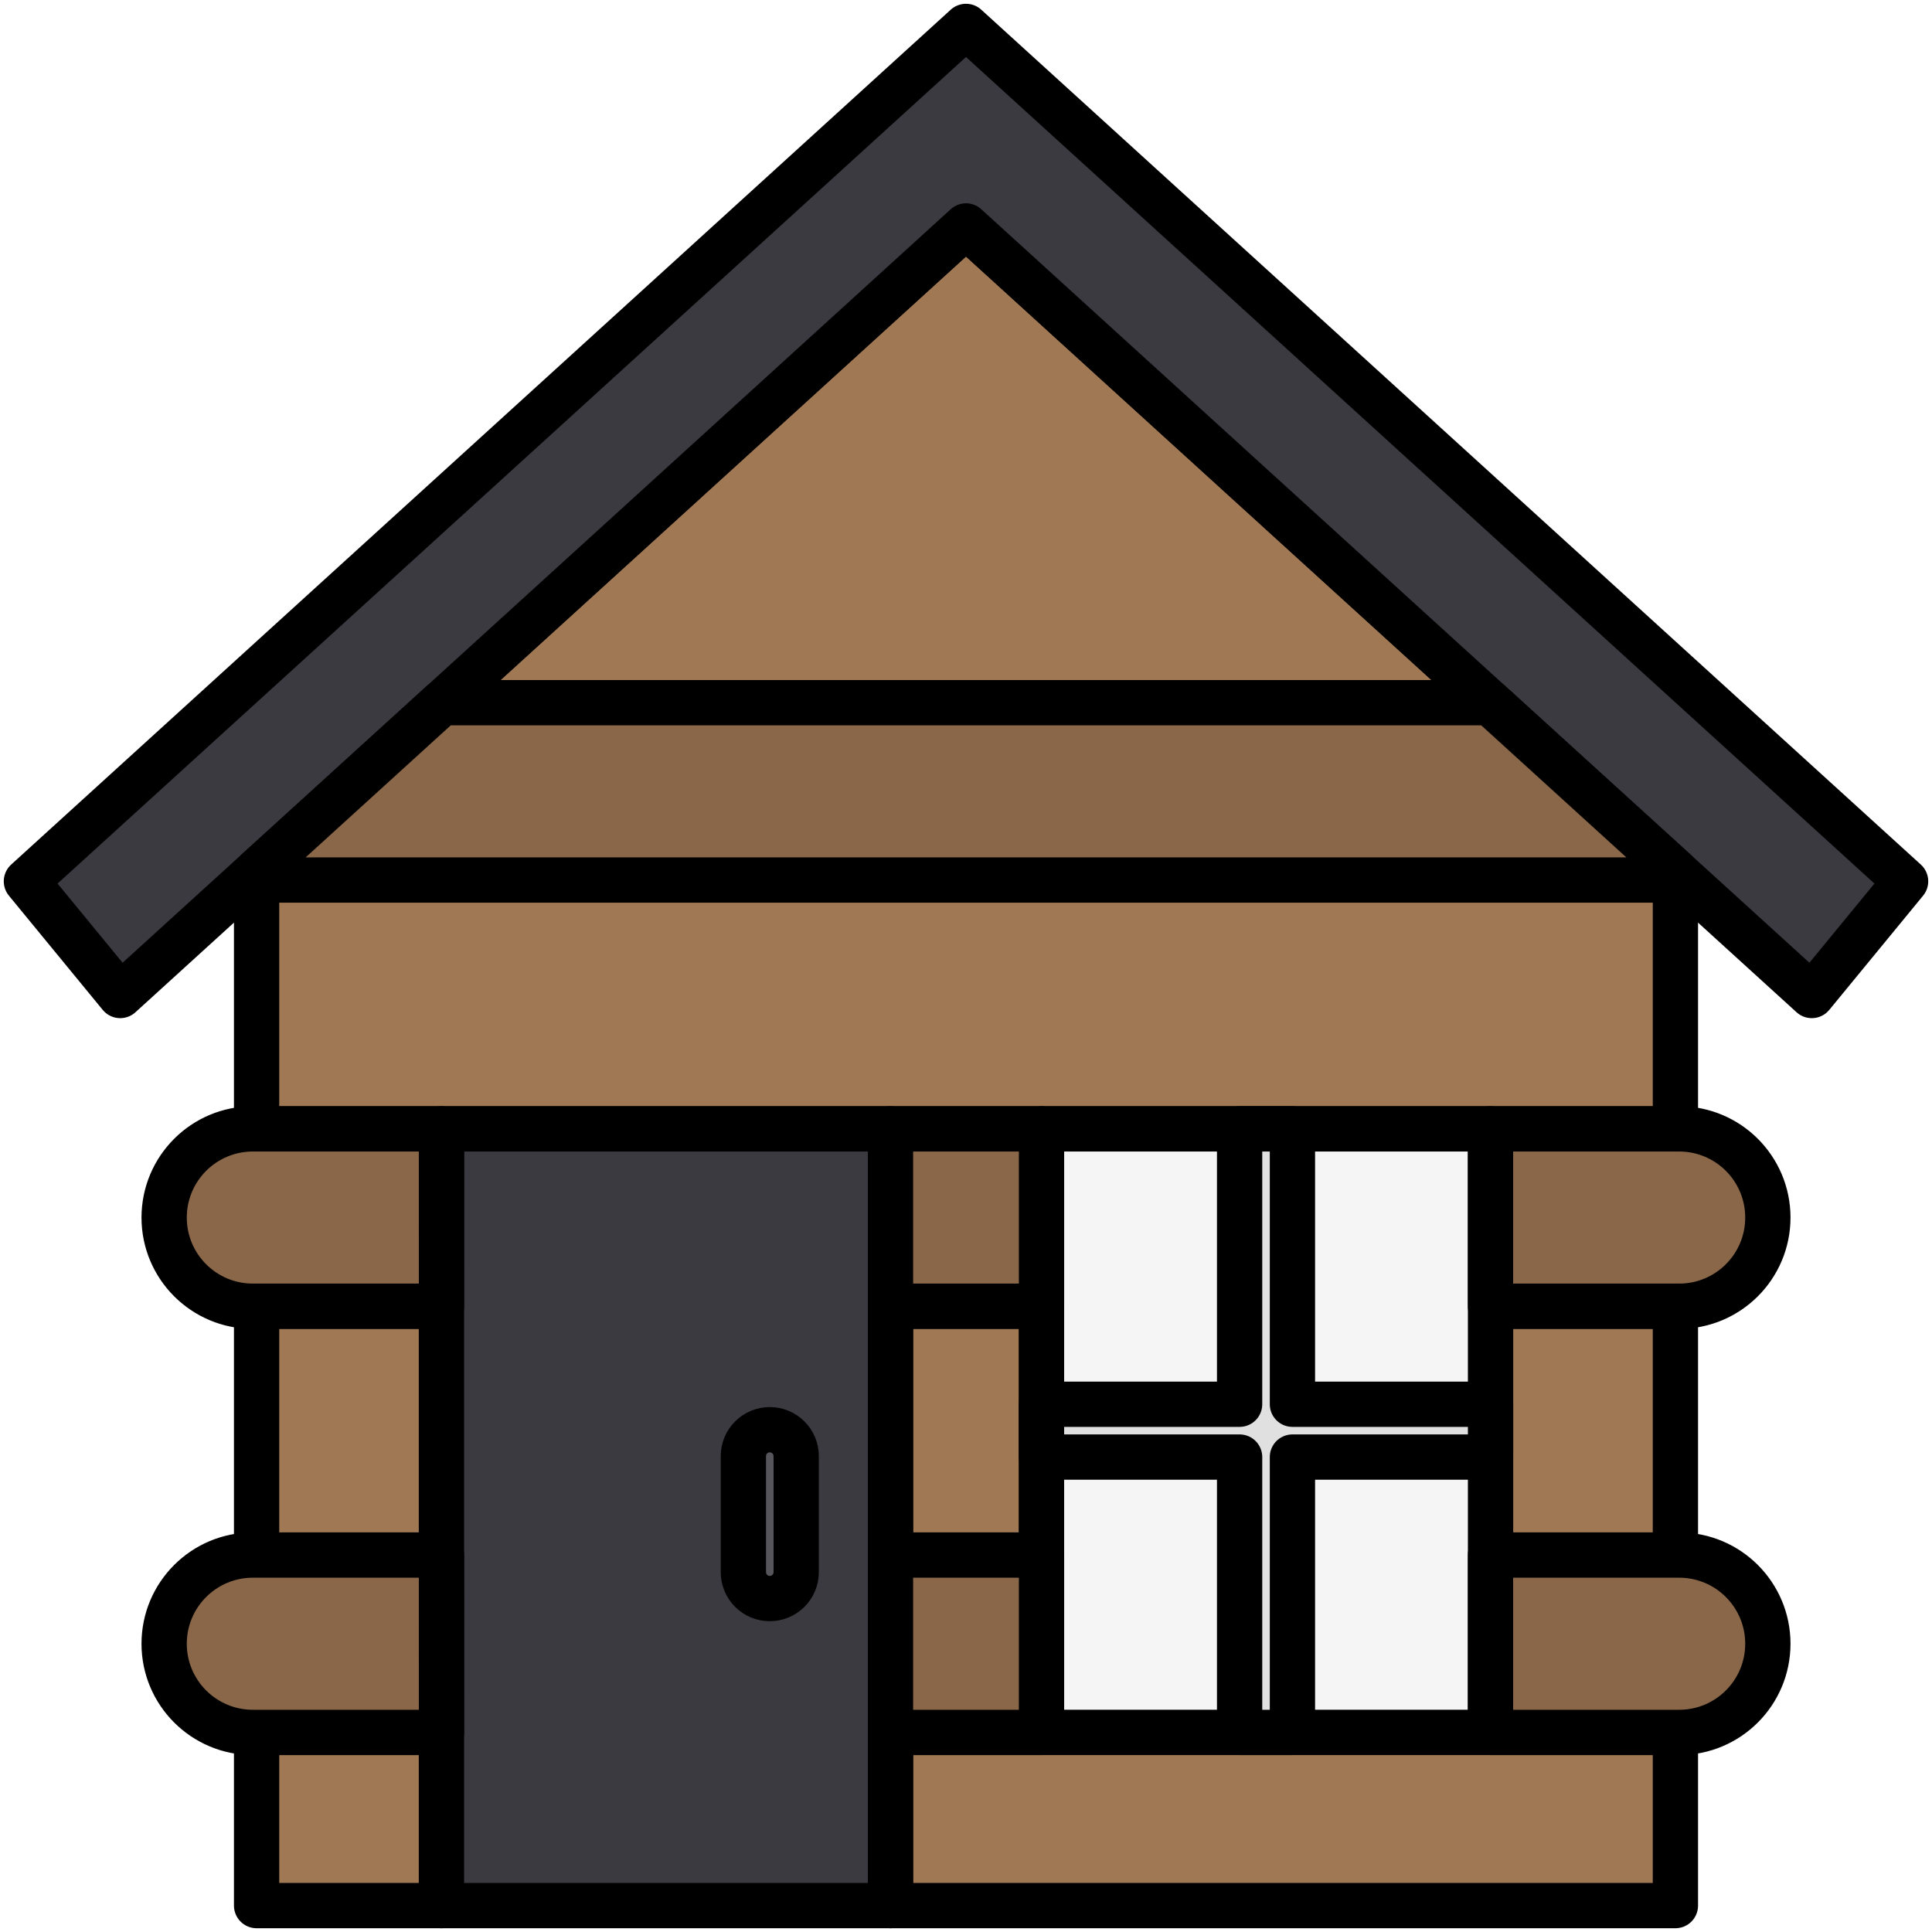
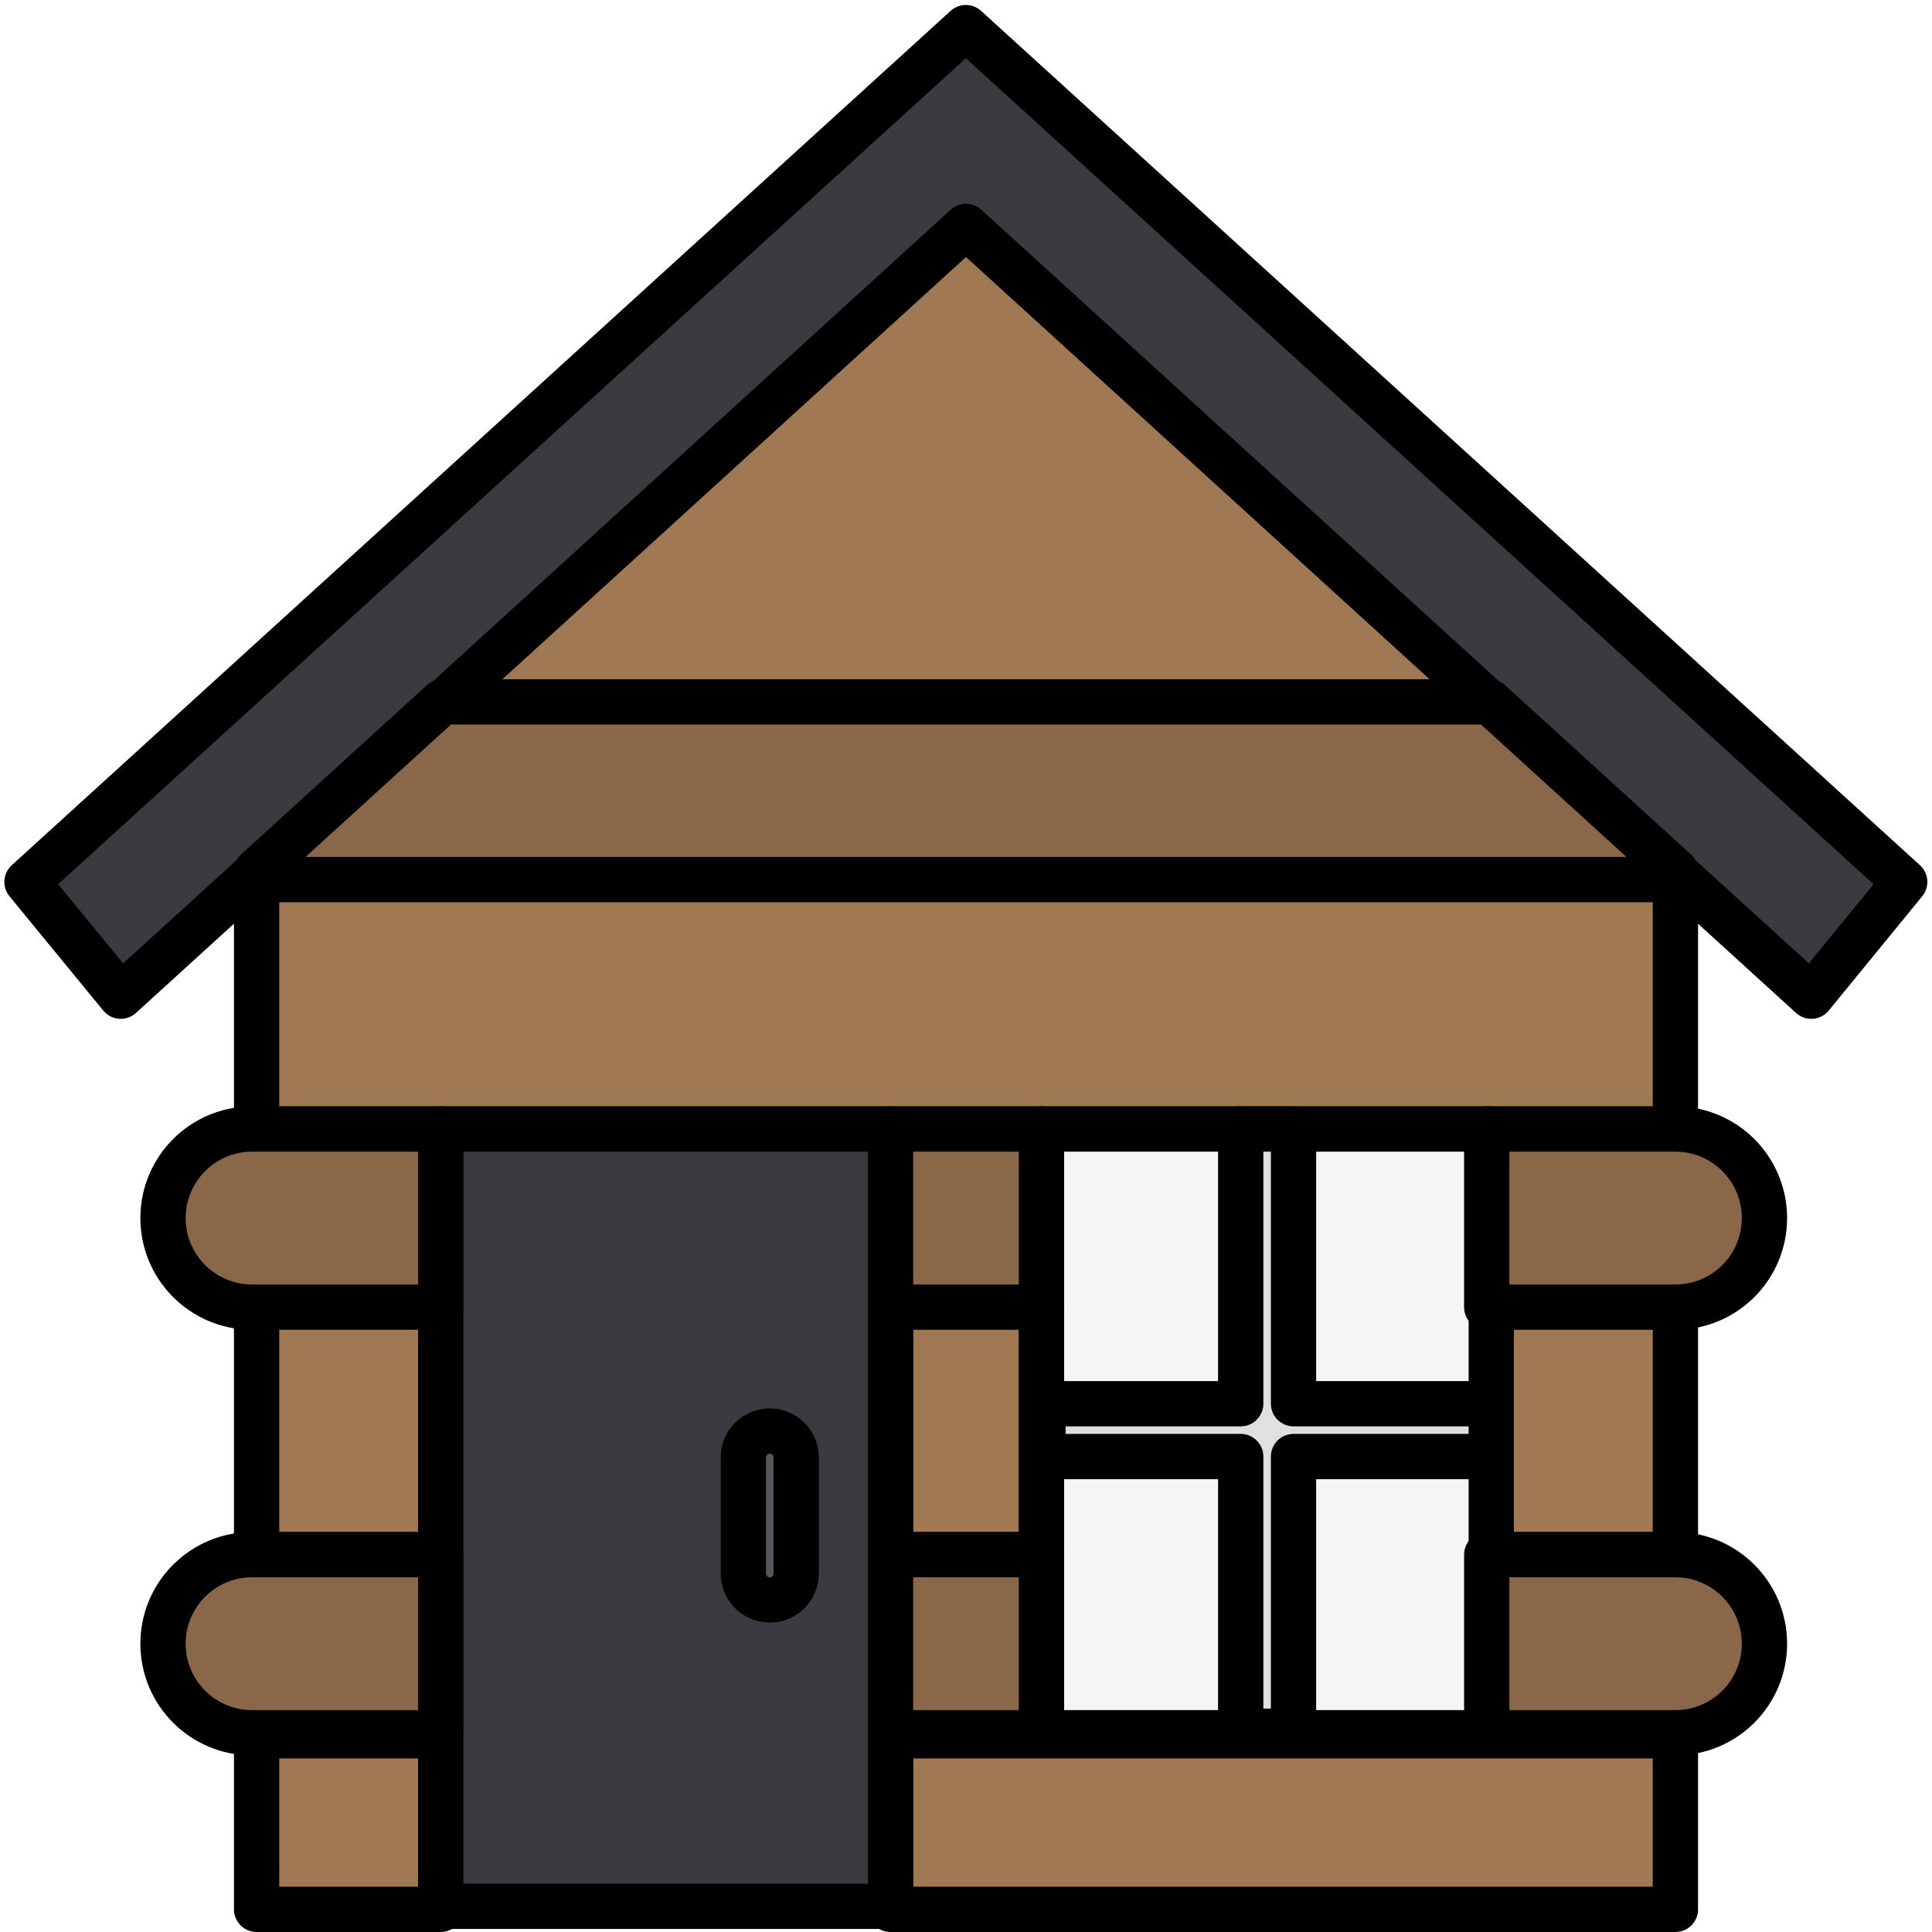
- <svg xmlns="http://www.w3.org/2000/svg" height="512" viewBox="0 0 128 128" width="512" version="1.1" id="svg48">
-   <defs id="defs52" />
-   <g fill="#a07854" id="g16" style="stroke:#000000;stroke-opacity:1;stroke-linejoin:round;stroke-linecap:round;stroke-width:3;stroke-miterlimit:4;stroke-dasharray:none">
-     <path d="M 111,74.791 V 57.733 L 64,14.969 17,57.733 v 17.058 z" id="path2" style="stroke:#000000;stroke-opacity:1;stroke-linejoin:round;stroke-linecap:round;stroke-width:3;stroke-miterlimit:4;stroke-dasharray:none" />
-     <path d="M 98.752,86.541 H 111 v 16.485 H 98.752 Z" id="path4" style="stroke:#000000;stroke-opacity:1;stroke-linejoin:round;stroke-linecap:round;stroke-width:3;stroke-miterlimit:4;stroke-dasharray:none" />
-     <path d="m 17,86.541 h 12.248 v 16.485 H 17 Z" id="path6" style="stroke:#000000;stroke-opacity:1;stroke-linejoin:round;stroke-linecap:round;stroke-width:3;stroke-miterlimit:4;stroke-dasharray:none" />
-     <path d="m 58.998,86.541 h 10.005 v 16.485 H 58.998 Z" id="path8" style="stroke:#000000;stroke-opacity:1;stroke-linejoin:round;stroke-linecap:round;stroke-width:3;stroke-miterlimit:4;stroke-dasharray:none" />
-     <g id="g14" style="stroke:#000000;stroke-opacity:1;stroke-linejoin:round;stroke-linecap:round;stroke-width:3;stroke-miterlimit:4;stroke-dasharray:none">
-       <path d="M 17,114.777 H 29.248 V 126.25 H 17 Z" id="path10" style="stroke:#000000;stroke-opacity:1;stroke-linejoin:round;stroke-linecap:round;stroke-width:3;stroke-miterlimit:4;stroke-dasharray:none" />
-       <path d="M 58.998,114.777 H 111 V 126.25 H 58.998 Z" id="path12" style="stroke:#000000;stroke-opacity:1;stroke-linejoin:round;stroke-linecap:round;stroke-width:3;stroke-miterlimit:4;stroke-dasharray:none" />
+ <svg xmlns="http://www.w3.org/2000/svg" width="512" height="512" version="1.1" viewBox="0 0 128 128">
+   <g stroke="#000" stroke-linecap="round" stroke-linejoin="round" stroke-width="3">
+     <g fill="#a07854">
+       <path d="m111 74.8v-17.1l-47-42.8-47 42.8v17.1z" />
+       <path d="m98.8 86.5h12.2v16.5h-12.2z" />
+       <path d="m17 86.5h12.2v16.5h-12.2z" />
+       <path d="m59 86.5h10v16.5h-10z" />
+       <path d="m17 115h12.2v11.5h-12.2z" />
+       <path d="m59 115h52v11.5h-52z" />
+     </g>
+     <path d="m120 66-56-51-56 51-6.21-7.57 62.2-56.6 62.2 56.6z" fill="#3c3a41" />
+     <path d="m17 57.7v0.573h94v-0.573l-12.3-11.2h-69.4z" fill="#896748" />
+     <path d="m29.2 74.8h29.8v51.5h-29.8z" fill="#3c3a41" />
+     <path d="m51 106a1.75 1.75 0 0 1-1.75-1.75v-7.69a1.75 1.75 0 0 1 3.5 0v7.69a1.75 1.75 0 0 1-1.75 1.75z" fill="#57555c" />
+     <path d="m69 74.8h29.8v40h-29.8z" fill="#f5f5f5" />
+     <path d="m111 74.8h-12.5v11.8h12.5a5.88 5.88 0 0 0 0-11.8z" fill="#896748" />
+     <path d="m111 103h-12.5v11.8h12.5a5.88 5.88 0 0 0 0-11.8z" fill="#896748" />
+     <path d="m98.8 93h-13.1v-18.2h-3.5v18.2h-13.1v3.5h13.1v18.2h3.5v-18.2h13.1z" fill="#e0e0e0" />
+     <g fill="#896748">
+       <path d="m29.2 74.8h-12.5a5.88 5.88 0 0 0 0 11.8h12.5z" />
+       <path d="m59 74.8h10v11.8h-10z" />
+       <path d="m29.2 103h-12.5a5.88 5.88 0 0 0 0 11.8h12.5z" />
+       <path d="m59 103h10v11.8h-10z" />
    </g>
  </g>
-   <path d="M 120.036,65.955 64,14.969 7.964,65.955 1.75,58.389 64,1.75 126.25,58.389 Z" fill="#3c3a41" id="path18" style="stroke:#000000;stroke-opacity:1;stroke-linejoin:round;stroke-linecap:round;stroke-width:3;stroke-miterlimit:4;stroke-dasharray:none" />
-   <path d="m 17,57.733 v 0.573 h 94 V 57.733 L 98.716,46.556 H 29.284 Z" fill="#896748" id="path20" style="stroke:#000000;stroke-opacity:1;stroke-linejoin:round;stroke-linecap:round;stroke-width:3;stroke-miterlimit:4;stroke-dasharray:none" />
-   <path d="m 29.248,74.791 h 29.75 v 51.459 h -29.75 z" fill="#3c3a41" id="path22" style="stroke:#000000;stroke-opacity:1;stroke-linejoin:round;stroke-linecap:round;stroke-width:3;stroke-miterlimit:4;stroke-dasharray:none" />
-   <path d="m 51,105.909 a 1.749,1.749 0 0 1 -1.75,-1.75 v -7.687 a 1.75,1.75 0 0 1 3.5,0 v 7.687 a 1.75,1.75 0 0 1 -1.75,1.75 z" fill="#57555c" id="path24" style="stroke:#000000;stroke-opacity:1;stroke-linejoin:round;stroke-linecap:round;stroke-width:3;stroke-miterlimit:4;stroke-dasharray:none" />
-   <path d="m 69.002,74.791 h 29.75 v 39.985 h -29.75 z" fill="#f5f5f5" id="path26" style="stroke:#000000;stroke-opacity:1;stroke-linejoin:round;stroke-linecap:round;stroke-width:3;stroke-miterlimit:4;stroke-dasharray:none" />
-   <path d="m 111.25,74.791 h -12.5 v 11.75 h 12.5 a 5.875,5.875 0 0 0 0,-11.75 z" fill="#896748" id="path28" style="stroke:#000000;stroke-opacity:1;stroke-linejoin:round;stroke-linecap:round;stroke-width:3;stroke-miterlimit:4;stroke-dasharray:none" />
-   <path d="m 111.25,103.027 h -12.5 v 11.75 h 12.5 a 5.875,5.875 0 0 0 0,-11.75 z" fill="#896748" id="path30" style="stroke:#000000;stroke-opacity:1;stroke-linejoin:round;stroke-linecap:round;stroke-width:3;stroke-miterlimit:4;stroke-dasharray:none" />
-   <path d="M 98.752,93.034 H 85.627 V 74.792 74.791 h -3.5 v 0.001 18.242 H 69.002 v 3.5 h 13.125 v 18.243 h 3.5 V 96.534 h 13.125 z" fill="#e0e0e0" id="path32" style="stroke:#000000;stroke-opacity:1;stroke-linejoin:round;stroke-linecap:round;stroke-width:3;stroke-miterlimit:4;stroke-dasharray:none" />
-   <g fill="#896748" id="g38" style="stroke:#000000;stroke-opacity:1;stroke-linejoin:round;stroke-linecap:round;stroke-width:3;stroke-miterlimit:4;stroke-dasharray:none">
-     <path d="M 29.248,74.791 H 16.75 a 5.875,5.875 0 0 0 0,11.75 h 12.5 z" id="path34" style="stroke:#000000;stroke-opacity:1;stroke-linejoin:round;stroke-linecap:round;stroke-width:3;stroke-miterlimit:4;stroke-dasharray:none" />
-     <path d="m 58.998,74.791 h 10.005 v 11.75 H 58.998 Z" id="path36" style="stroke:#000000;stroke-opacity:1;stroke-linejoin:round;stroke-linecap:round;stroke-width:3;stroke-miterlimit:4;stroke-dasharray:none" />
-   </g>
-   <g fill="#896748" id="g44" style="stroke:#000000;stroke-opacity:1;stroke-linejoin:round;stroke-linecap:round;stroke-width:3;stroke-miterlimit:4;stroke-dasharray:none">
-     <path d="M 29.248,103.027 H 16.75 a 5.875,5.875 0 0 0 0,11.75 h 12.5 z" id="path40" style="stroke:#000000;stroke-opacity:1;stroke-linejoin:round;stroke-linecap:round;stroke-width:3;stroke-miterlimit:4;stroke-dasharray:none" />
-     <path d="m 58.998,103.027 h 10.005 v 11.75 H 58.998 Z" id="path42" style="stroke:#000000;stroke-opacity:1;stroke-linejoin:round;stroke-linecap:round;stroke-width:3;stroke-miterlimit:4;stroke-dasharray:none" />
-   </g>
</svg>
